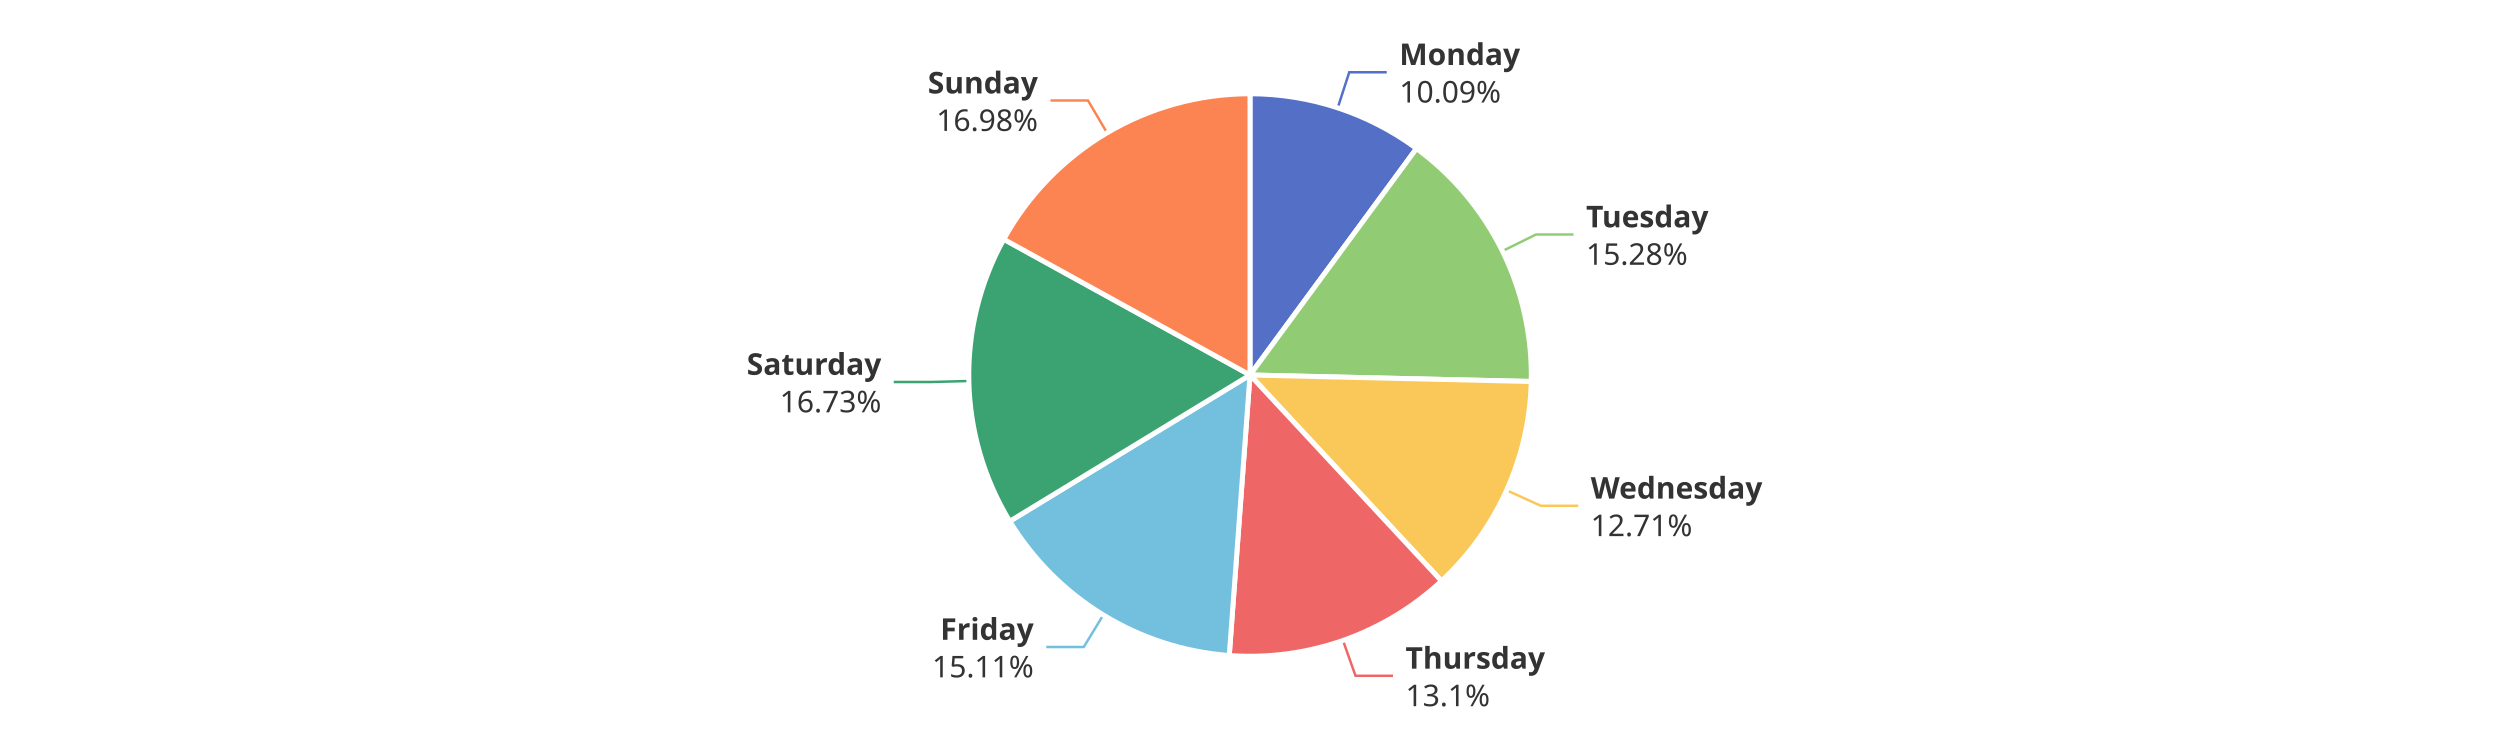
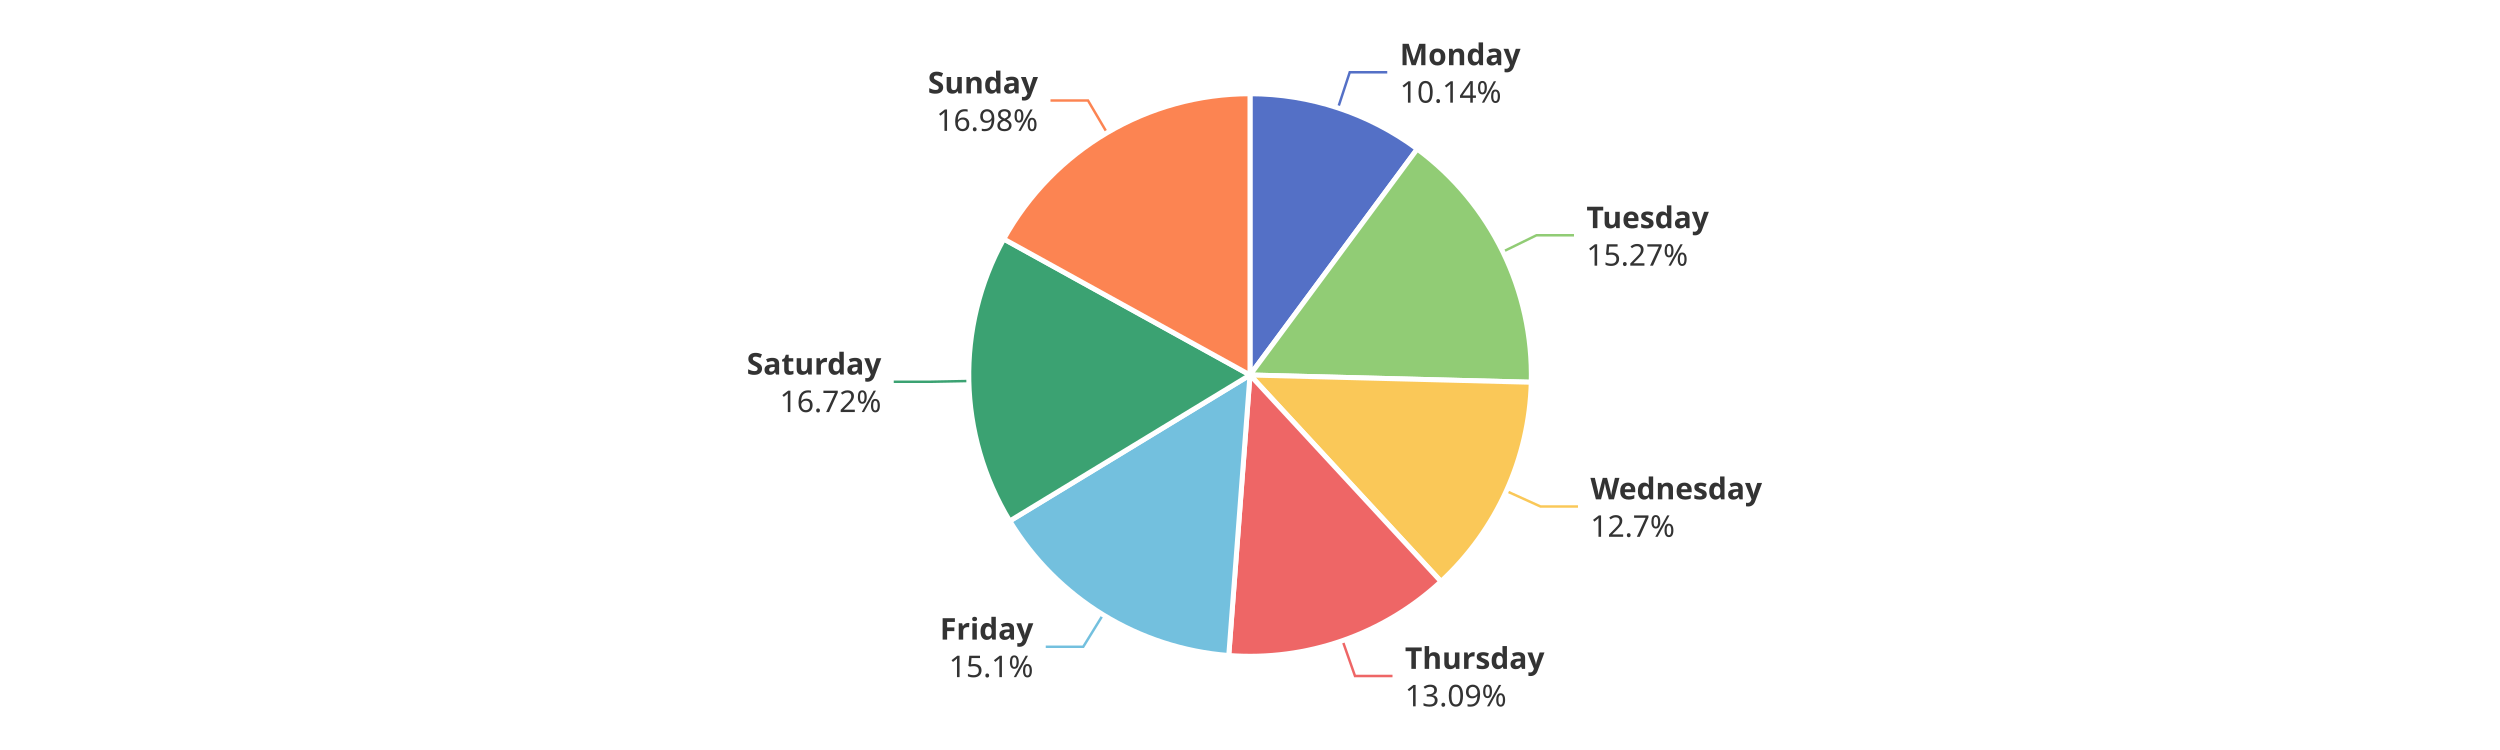
<svg xmlns="http://www.w3.org/2000/svg" width="1000" height="300" version="1.1" baseProfile="full" viewBox="0 0 1000 300">
  <rect width="1000" height="300" x="0" y="0" id="0" fill="#ffffff" />
-   <polyline points="535.1 43.1 539.7 28.9 554.7 28.9" fill="none" stroke="#5470c6" />
-   <polyline points="601 100.4 614.4 93.8 629.4 93.8" fill="none" stroke="#91cc75" />
-   <polyline points="602.6 196.1 616.3 202.3 631.3 202.3" fill="none" stroke="#fac858" />
-   <polyline points="537.2 256.2 542.2 270.3 557.2 270.3" fill="none" stroke="#ee6666" />
-   <polyline points="441.3 246 433.5 258.8 418.5 258.8" fill="none" stroke="#73c0de" />
-   <polyline points="387.5 152.4 372.5 152.8 357.5 152.8" fill="none" stroke="#3ba272" />
+   <polyline points="535.2 43.2 539.9 28.9 554.9 28.9" fill="none" stroke="#5470c6" />
+   <polyline points="601.1 100.7 614.6 94.1 629.6 94.1" fill="none" stroke="#91cc75" />
+   <polyline points="602.5 196.4 616.2 202.6 631.2 202.6" fill="none" stroke="#fac858" />
+   <polyline points="537 256.2 542 270.4 557 270.4" fill="none" stroke="#ee6666" />
+   <polyline points="441.2 245.9 433.3 258.7 418.3 258.7" fill="none" stroke="#73c0de" />
+   <polyline points="387.5 152.4 372.5 152.7 357.5 152.7" fill="none" stroke="#3ba272" />
  <polyline points="442.8 53.1 435.2 40.2 420.2 40.2" fill="none" stroke="#fc8452" />
-   <path d="M500 37.5A112.5 112.5 0 0 1 566.6 59.4L500 150Z" fill="#5470c6" stroke="#fff" stroke-width="2" stroke-linejoin="round" />
-   <path d="M566.6 59.4A112.5 112.5 0 0 1 612.5 152.6L500 150Z" fill="#91cc75" stroke="#fff" stroke-width="2" stroke-linejoin="round" />
-   <path d="M612.5 152.6A112.5 112.5 0 0 1 576.6 232.4L500 150Z" fill="#fac858" stroke="#fff" stroke-width="2" stroke-linejoin="round" />
-   <path d="M576.6 232.4A112.5 112.5 0 0 1 491.7 262.2L500 150Z" fill="#ee6666" stroke="#fff" stroke-width="2" stroke-linejoin="round" />
-   <path d="M491.7 262.2A112.5 112.5 0 0 1 403.9 208.5L500 150Z" fill="#73c0de" stroke="#fff" stroke-width="2" stroke-linejoin="round" />
-   <path d="M403.9 208.5A112.5 112.5 0 0 1 401.5 95.7L500 150Z" fill="#3ba272" stroke="#fff" stroke-width="2" stroke-linejoin="round" />
-   <path d="M401.5 95.7A112.5 112.5 0 0 1 500 37.5L500 150Z" fill="#fc8452" stroke="#fff" stroke-width="2" stroke-linejoin="round" />
-   <path d="M0 -15l42.8 0l0 30l-42.8 0Z" transform="translate(559.7424 28.8522)" fill="none" />
-   <text dominant-baseline="central" text-anchor="start" style="font-size:12px;font-family:sans-serif;font-weight:bold;" y="-7.5" transform="translate(559.7424 28.8522)" fill="#333" stroke="rgb(255,255,255)" stroke-width="2" paint-order="stroke" stroke-miterlimit="2">Monday</text>
-   <text dominant-baseline="central" text-anchor="start" style="font-size:12px;font-family:sans-serif;" y="7.5" transform="translate(559.7424 28.8522)" fill="#333" stroke="rgb(255,255,255)" stroke-width="2" paint-order="stroke" stroke-miterlimit="2">10.09%</text>
-   <path d="M0 -15l46.2 0l0 30l-46.2 0Z" transform="translate(634.4279 93.7639)" fill="none" />
-   <text dominant-baseline="central" text-anchor="start" style="font-size:12px;font-family:sans-serif;font-weight:bold;" y="-7.5" transform="translate(634.4279 93.7639)" fill="#333" stroke="rgb(255,255,255)" stroke-width="2" paint-order="stroke" stroke-miterlimit="2">Tuesday</text>
-   <text dominant-baseline="central" text-anchor="start" style="font-size:12px;font-family:sans-serif;" y="7.5" transform="translate(634.4279 93.7639)" fill="#333" stroke="rgb(255,255,255)" stroke-width="2" paint-order="stroke" stroke-miterlimit="2">15.28%</text>
-   <path d="M0 -15l63.6 0l0 30l-63.6 0Z" transform="translate(636.2862 202.2855)" fill="none" />
-   <text dominant-baseline="central" text-anchor="start" style="font-size:12px;font-family:sans-serif;font-weight:bold;" y="-7.5" transform="translate(636.2862 202.2855)" fill="#333" stroke="rgb(255,255,255)" stroke-width="2" paint-order="stroke" stroke-miterlimit="2">Wednesday</text>
-   <text dominant-baseline="central" text-anchor="start" style="font-size:12px;font-family:sans-serif;" y="7.5" transform="translate(636.2862 202.2855)" fill="#333" stroke="rgb(255,255,255)" stroke-width="2" paint-order="stroke" stroke-miterlimit="2">12.71%</text>
-   <path d="M0 -15l50.2 0l0 30l-50.2 0Z" transform="translate(562.2078 270.3111)" fill="none" />
-   <text dominant-baseline="central" text-anchor="start" style="font-size:12px;font-family:sans-serif;font-weight:bold;" y="-7.5" transform="translate(562.2078 270.3111)" fill="#333" stroke="rgb(255,255,255)" stroke-width="2" paint-order="stroke" stroke-miterlimit="2">Thursday</text>
-   <text dominant-baseline="central" text-anchor="start" style="font-size:12px;font-family:sans-serif;" y="7.5" transform="translate(562.2078 270.3111)" fill="#333" stroke="rgb(255,255,255)" stroke-width="2" paint-order="stroke" stroke-miterlimit="2">13.1%</text>
-   <path d="M-40.9 -15l40.9 0l0 30l-40.9 0Z" transform="translate(413.4839 258.7744)" fill="none" />
-   <text dominant-baseline="central" text-anchor="end" style="font-size:12px;font-family:sans-serif;font-weight:bold;" y="-7.5" transform="translate(413.4839 258.7744)" fill="#333" stroke="rgb(255,255,255)" stroke-width="2" paint-order="stroke" stroke-miterlimit="2">Friday</text>
-   <text dominant-baseline="central" text-anchor="end" style="font-size:12px;font-family:sans-serif;" y="7.5" transform="translate(413.4839 258.7744)" fill="#333" stroke="rgb(255,255,255)" stroke-width="2" paint-order="stroke" stroke-miterlimit="2">15.11%</text>
-   <path d="M-48.2 -15l48.2 0l0 30l-48.2 0Z" transform="translate(352.53 152.7636)" fill="none" />
-   <text dominant-baseline="central" text-anchor="end" style="font-size:12px;font-family:sans-serif;font-weight:bold;" y="-7.5" transform="translate(352.53 152.7636)" fill="#333" stroke="rgb(255,255,255)" stroke-width="2" paint-order="stroke" stroke-miterlimit="2">Saturday</text>
-   <text dominant-baseline="central" text-anchor="end" style="font-size:12px;font-family:sans-serif;" y="7.5" transform="translate(352.53 152.7636)" fill="#333" stroke="rgb(255,255,255)" stroke-width="2" paint-order="stroke" stroke-miterlimit="2">16.73%</text>
-   <path d="M-40.9 -15l40.9 0l0 30l-40.9 0Z" transform="translate(415.1662 40.2146)" fill="none" />
-   <text dominant-baseline="central" text-anchor="end" style="font-size:12px;font-family:sans-serif;font-weight:bold;" y="-7.5" transform="translate(415.1662 40.2146)" fill="#333" stroke="rgb(255,255,255)" stroke-width="2" paint-order="stroke" stroke-miterlimit="2">Sunday</text>
-   <text dominant-baseline="central" text-anchor="end" style="font-size:12px;font-family:sans-serif;" y="7.5" transform="translate(415.1662 40.2146)" fill="#333" stroke="rgb(255,255,255)" stroke-width="2" paint-order="stroke" stroke-miterlimit="2">16.98%</text>
+   <path d="M500 37.5A112.5 112.5 0 0 1 566.9 59.6L500 150Z" fill="#5470c6" stroke="#fff" stroke-width="2" stroke-linejoin="round" />
+   <path d="M566.9 59.6A112.5 112.5 0 0 1 612.5 152.9L500 150Z" fill="#91cc75" stroke="#fff" stroke-width="2" stroke-linejoin="round" />
+   <path d="M612.5 152.9A112.5 112.5 0 0 1 576.4 232.6L500 150Z" fill="#fac858" stroke="#fff" stroke-width="2" stroke-linejoin="round" />
+   <path d="M576.4 232.6A112.5 112.5 0 0 1 491.5 262.2L500 150Z" fill="#ee6666" stroke="#fff" stroke-width="2" stroke-linejoin="round" />
+   <path d="M491.5 262.2A112.5 112.5 0 0 1 403.9 208.4L500 150Z" fill="#73c0de" stroke="#fff" stroke-width="2" stroke-linejoin="round" />
+   <path d="M403.9 208.4A112.5 112.5 0 0 1 401.5 95.6L500 150Z" fill="#3ba272" stroke="#fff" stroke-width="2" stroke-linejoin="round" />
+   <path d="M401.5 95.6A112.5 112.5 0 0 1 500 37.5L500 150Z" fill="#fc8452" stroke="#fff" stroke-width="2" stroke-linejoin="round" />
+   <path d="M0 -15l42.8 0l0 30l-42.8 0Z" transform="translate(559.9365 28.916)" fill="none" />
+   <text dominant-baseline="central" text-anchor="start" style="font-size:12px;font-family:sans-serif;font-weight:bold;" y="-7.5" transform="translate(559.9365 28.916)" fill="#333" stroke="rgb(255,255,255)" stroke-width="2" paint-order="stroke" stroke-miterlimit="2">Monday</text>
+   <text dominant-baseline="central" text-anchor="start" style="font-size:12px;font-family:sans-serif;" y="7.5" transform="translate(559.9365 28.916)" fill="#333" stroke="rgb(255,255,255)" stroke-width="2" paint-order="stroke" stroke-miterlimit="2">10.14%</text>
+   <path d="M0 -15l46.2 0l0 30l-46.2 0Z" transform="translate(634.5927 94.1005)" fill="none" />
+   <text dominant-baseline="central" text-anchor="start" style="font-size:12px;font-family:sans-serif;font-weight:bold;" y="-7.5" transform="translate(634.5927 94.1005)" fill="#333" stroke="rgb(255,255,255)" stroke-width="2" paint-order="stroke" stroke-miterlimit="2">Tuesday</text>
+   <text dominant-baseline="central" text-anchor="start" style="font-size:12px;font-family:sans-serif;" y="7.5" transform="translate(634.5927 94.1005)" fill="#333" stroke="rgb(255,255,255)" stroke-width="2" paint-order="stroke" stroke-miterlimit="2">15.27%</text>
+   <path d="M0 -15l63.6 0l0 30l-63.6 0Z" transform="translate(636.1604 202.5643)" fill="none" />
+   <text dominant-baseline="central" text-anchor="start" style="font-size:12px;font-family:sans-serif;font-weight:bold;" y="-7.5" transform="translate(636.1604 202.5643)" fill="#333" stroke="rgb(255,255,255)" stroke-width="2" paint-order="stroke" stroke-miterlimit="2">Wednesday</text>
+   <text dominant-baseline="central" text-anchor="start" style="font-size:12px;font-family:sans-serif;" y="7.5" transform="translate(636.1604 202.5643)" fill="#333" stroke="rgb(255,255,255)" stroke-width="2" paint-order="stroke" stroke-miterlimit="2">12.7%</text>
+   <path d="M0 -15l50.2 0l0 30l-50.2 0Z" transform="translate(561.985 270.389)" fill="none" />
+   <text dominant-baseline="central" text-anchor="start" style="font-size:12px;font-family:sans-serif;font-weight:bold;" y="-7.5" transform="translate(561.985 270.389)" fill="#333" stroke="rgb(255,255,255)" stroke-width="2" paint-order="stroke" stroke-miterlimit="2">Thursday</text>
+   <text dominant-baseline="central" text-anchor="start" style="font-size:12px;font-family:sans-serif;" y="7.5" transform="translate(561.985 270.389)" fill="#333" stroke="rgb(255,255,255)" stroke-width="2" paint-order="stroke" stroke-miterlimit="2">13.09%</text>
+   <path d="M-34.2 -15l34.2 0l0 30l-34.2 0Z" transform="translate(413.3413 258.687)" fill="none" />
+   <text dominant-baseline="central" text-anchor="end" style="font-size:12px;font-family:sans-serif;font-weight:bold;" y="-7.5" transform="translate(413.3413 258.687)" fill="#333" stroke="rgb(255,255,255)" stroke-width="2" paint-order="stroke" stroke-miterlimit="2">Friday</text>
+   <text dominant-baseline="central" text-anchor="end" style="font-size:12px;font-family:sans-serif;" y="7.5" transform="translate(413.3413 258.687)" fill="#333" stroke="rgb(255,255,255)" stroke-width="2" paint-order="stroke" stroke-miterlimit="2">15.1%</text>
+   <path d="M-48.2 -15l48.2 0l0 30l-48.2 0Z" transform="translate(352.5278 152.6638)" fill="none" />
+   <text dominant-baseline="central" text-anchor="end" style="font-size:12px;font-family:sans-serif;font-weight:bold;" y="-7.5" transform="translate(352.5278 152.6638)" fill="#333" stroke="rgb(255,255,255)" stroke-width="2" paint-order="stroke" stroke-miterlimit="2">Saturday</text>
+   <text dominant-baseline="central" text-anchor="end" style="font-size:12px;font-family:sans-serif;" y="7.5" transform="translate(352.5278 152.6638)" fill="#333" stroke="rgb(255,255,255)" stroke-width="2" paint-order="stroke" stroke-miterlimit="2">16.72%</text>
+   <path d="M-40.9 -15l40.9 0l0 30l-40.9 0Z" transform="translate(415.1948 40.1977)" fill="none" />
+   <text dominant-baseline="central" text-anchor="end" style="font-size:12px;font-family:sans-serif;font-weight:bold;" y="-7.5" transform="translate(415.1948 40.1977)" fill="#333" stroke="rgb(255,255,255)" stroke-width="2" paint-order="stroke" stroke-miterlimit="2">Sunday</text>
+   <text dominant-baseline="central" text-anchor="end" style="font-size:12px;font-family:sans-serif;" y="7.5" transform="translate(415.1948 40.1977)" fill="#333" stroke="rgb(255,255,255)" stroke-width="2" paint-order="stroke" stroke-miterlimit="2">16.98%</text>
</svg>
